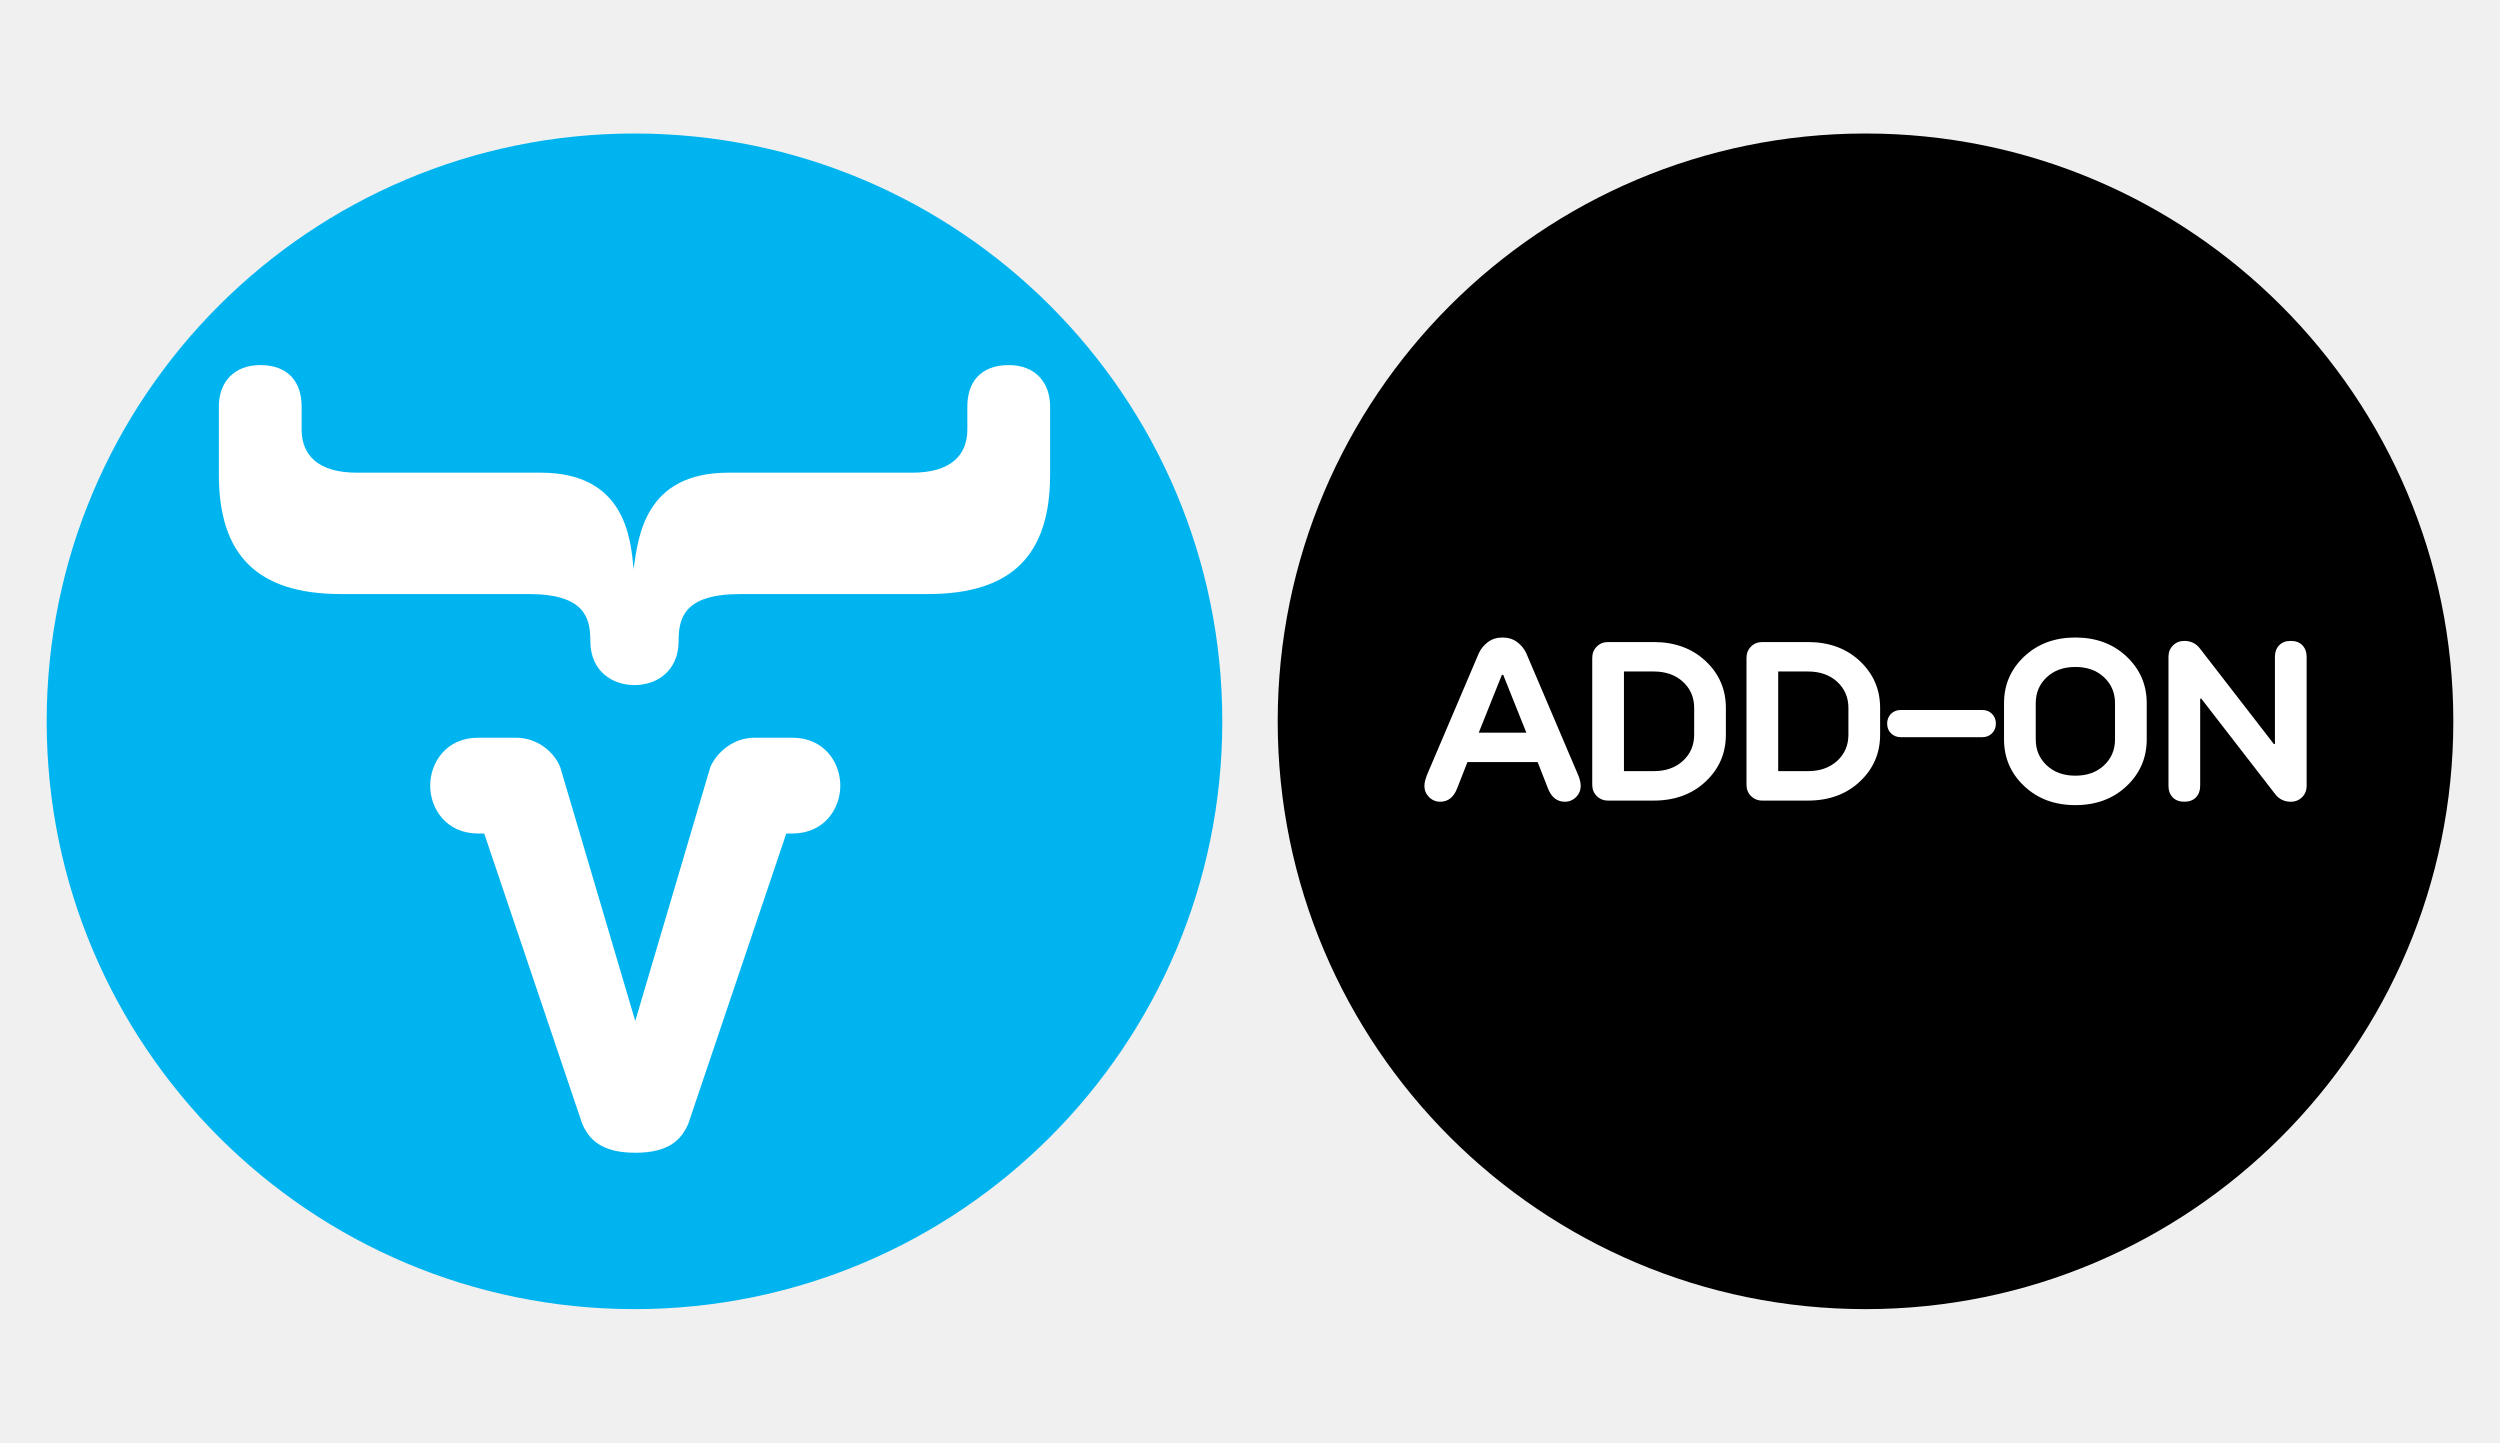
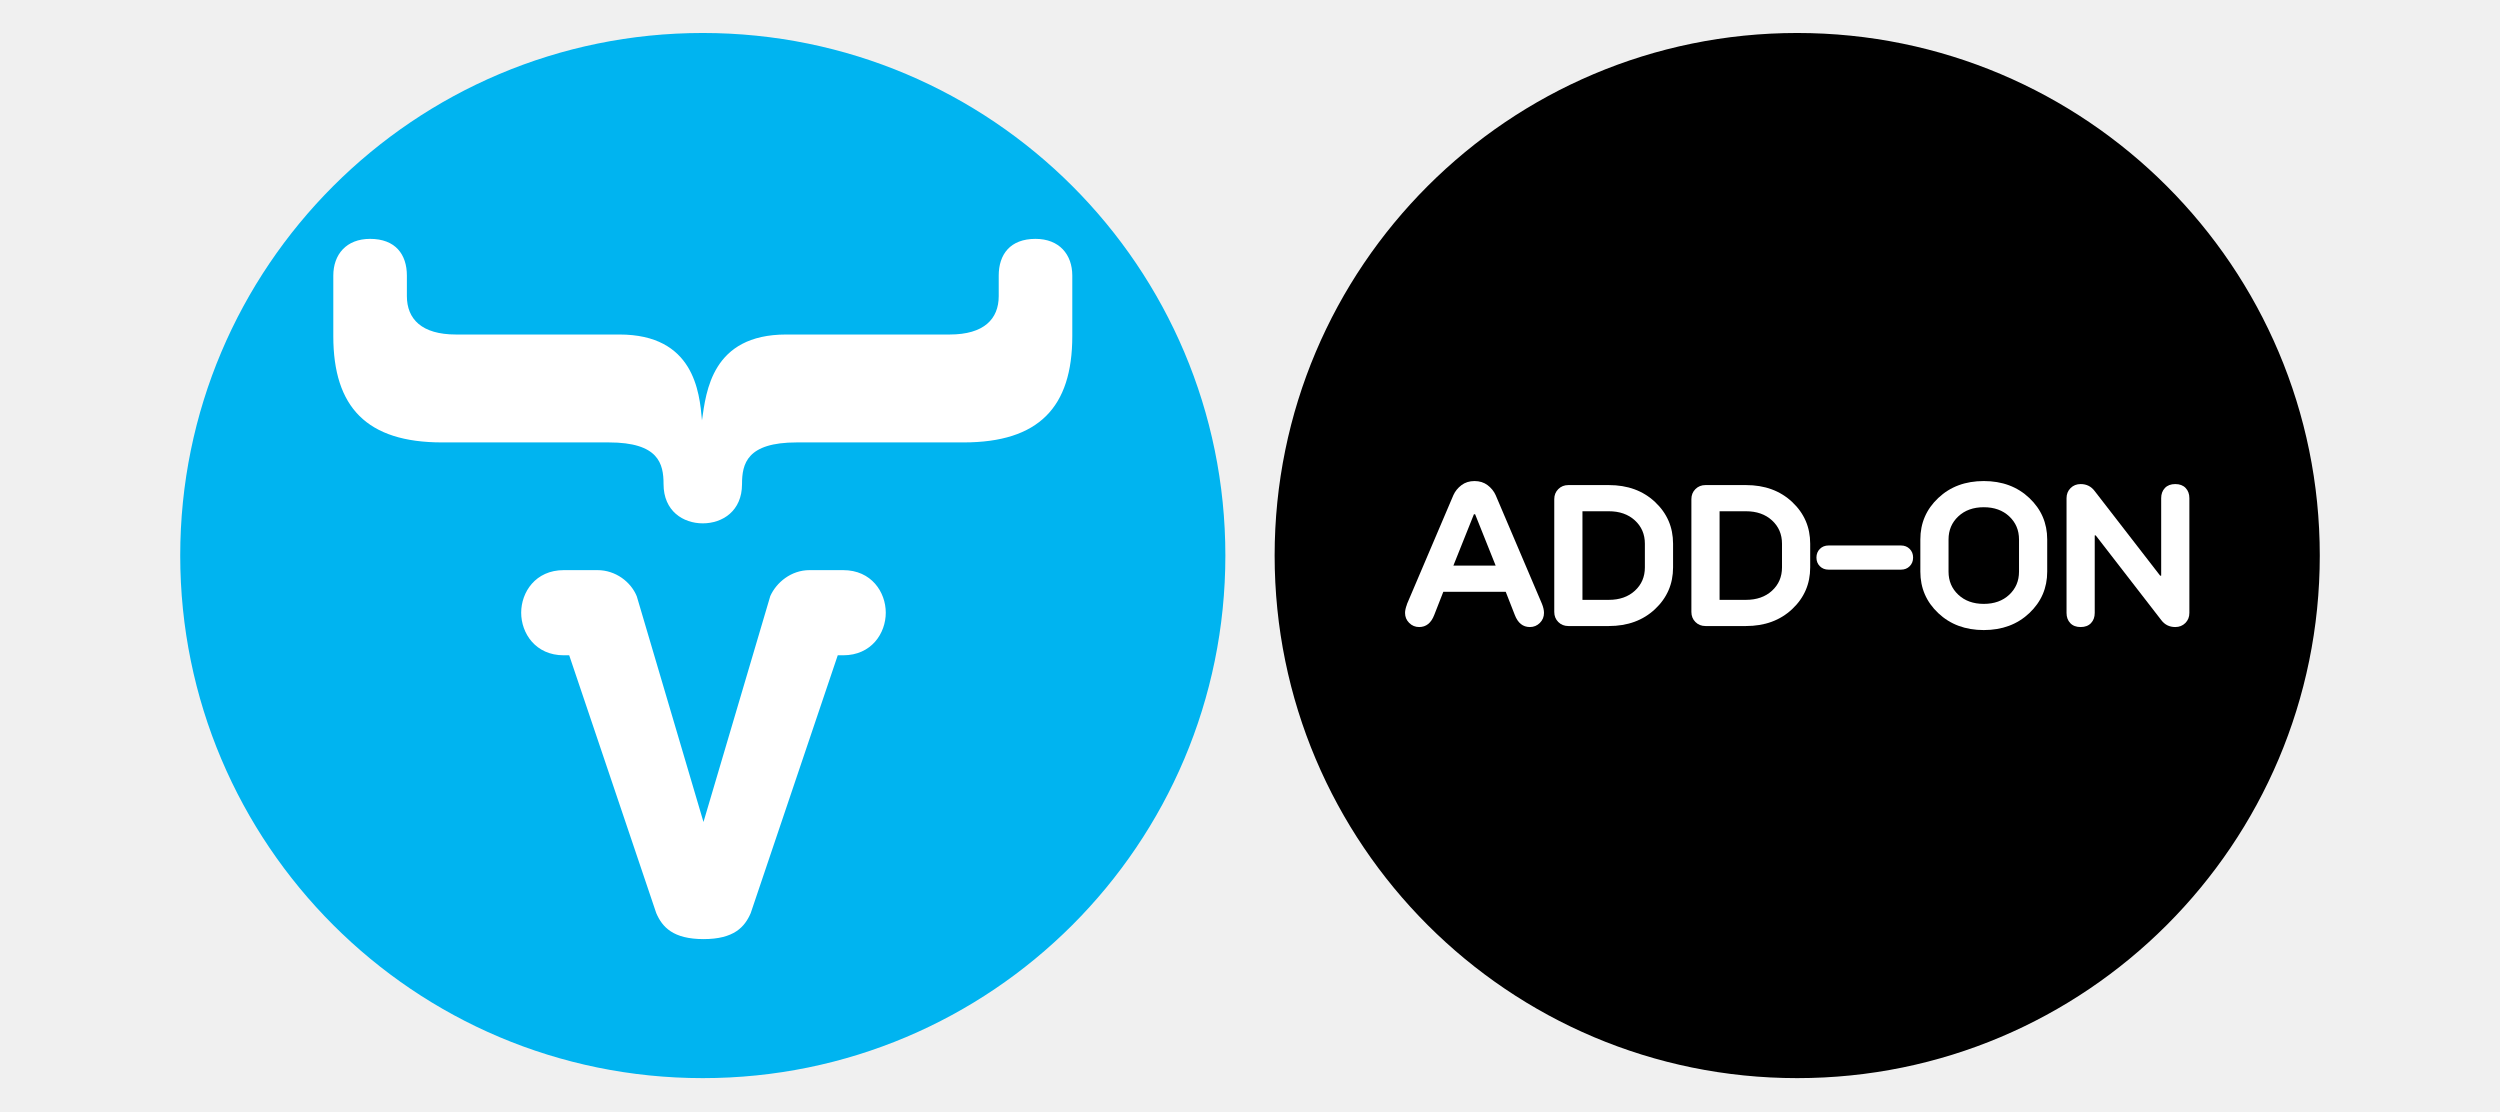
- <svg xmlns="http://www.w3.org/2000/svg" width="100%" height="100%" viewBox="0 0 1473 850" version="1.1" xml:space="preserve" style="fill-rule:evenodd;clip-rule:evenodd;stroke-linejoin:round;stroke-miterlimit:1.414;">
+ <svg xmlns="http://www.w3.org/2000/svg" width="100%" height="100%" viewBox="0 0 900 400" version="1.1" xml:space="preserve" style="fill-rule:evenodd;clip-rule:evenodd;stroke-linejoin:round;stroke-miterlimit:2;">
+   <circle cx="646.994" cy="200" r="188.126" />
+   <circle cx="253.006" cy="200" r="188.126" style="fill:#00b4f0;" />
+   <path id="Layer.-1" d="M164.134,120.424l58.855,0c26.781,0 28.844,20.599 29.723,30.898c1.474,-10.299 3.533,-30.898 30.309,-30.898l58.861,0c12.359,0 17.657,-5.59 17.657,-13.83l0,-7.36c0,-7.652 4.118,-13.242 13.241,-13.242c8.533,0 13.245,5.59 13.245,13.242l0,21.779c0,25.6 -12.067,38.258 -39.141,38.258l-60.034,0c-17.95,0 -19.721,7.646 -19.721,15.006c0,9.713 -7.057,14.129 -14.123,14.129c-7.06,0 -14.128,-4.416 -14.128,-14.129c0,-7.36 -1.761,-15.006 -19.715,-15.006l-60.034,0c-27.077,0 -39.141,-12.658 -39.141,-38.258l0,-21.779c0,-7.652 4.71,-13.242 13.243,-13.242c9.123,0 13.247,5.59 13.247,13.242l0,7.36c0,8.24 5.296,13.83 17.656,13.83m72.112,208.289l-31.332,-92.807l-1.961,0c-10.186,0 -15.328,-7.95 -15.328,-15.329c0,-7.379 5.142,-15.329 15.328,-15.329l12.142,0c6.499,0 12.037,4.215 14.152,9.44l24.004,81.234l24.05,-81.336c2.174,-4.869 7.488,-9.338 14.109,-9.338l12.14,0c10.188,0 15.329,7.95 15.329,15.329c0,7.379 -5.141,15.329 -15.329,15.329l-1.96,0l-31.33,92.807c-2.165,5.025 -6.044,9.365 -16.97,9.365c-10.982,0 -14.873,-4.325 -17.044,-9.365" style="fill:#fff;fill-rule:nonzero;" />
  <g>
-     <circle cx="1099.16" cy="425" r="346.337" />
-     <circle cx="373.837" cy="425" r="346.337" style="fill:#00b4f0;" />
-     <path id="Layer.-1" d="M210.225,278.502l108.35,0c49.303,0 53.101,37.922 54.72,56.882c2.713,-18.96 6.504,-56.882 55.798,-56.882l108.363,0c22.752,0 32.505,-10.291 32.505,-25.461l0,-13.55c0,-14.086 7.581,-24.378 24.377,-24.378c15.709,0 24.384,10.292 24.384,24.378l0,40.095c0,47.129 -22.216,70.433 -72.058,70.433l-110.522,0c-33.046,0 -36.305,14.076 -36.305,27.626c0,17.88 -12.992,26.01 -26,26.01c-12.998,0 -26.01,-8.13 -26.01,-26.01c0,-13.55 -3.242,-27.626 -36.295,-27.626l-110.522,0c-49.848,0 -72.058,-23.304 -72.058,-70.433l0,-40.095c0,-14.086 8.672,-24.378 24.381,-24.378c16.796,0 24.387,10.292 24.387,24.378l0,13.55c0,15.17 9.75,25.461 32.505,25.461m132.757,383.457l-57.682,-170.857l-3.611,0c-18.752,0 -28.218,-14.635 -28.218,-28.221c0,-13.583 9.466,-28.22 28.218,-28.22l22.353,0c11.966,0 22.16,7.761 26.055,17.38l44.191,149.549l44.275,-149.738c4.003,-8.963 13.785,-17.191 25.974,-17.191l22.35,0c18.755,0 28.22,14.637 28.22,28.22c0,13.586 -9.465,28.221 -28.22,28.221l-3.608,0l-57.679,170.857c-3.986,9.251 -11.127,17.24 -31.24,17.24c-20.218,0 -27.382,-7.963 -31.378,-17.24" style="fill:#fff;fill-rule:nonzero;" />
-     <g>
-       <path d="M885.3,375.621c3.381,0 6.272,0.912 8.674,2.736c2.403,1.824 4.182,4.026 5.339,6.606l30.694,72.066c0.89,2.225 1.335,4.227 1.335,6.006c0,2.58 -0.912,4.782 -2.736,6.606c-1.824,1.824 -4.026,2.736 -6.606,2.736c-4.626,0 -7.963,-2.669 -10.009,-8.007l-6.006,-15.348l-41.371,0l-6.006,15.348c-2.046,5.338 -5.382,8.007 -10.009,8.007c-2.58,0 -4.782,-0.912 -6.606,-2.736c-1.824,-1.824 -2.736,-4.026 -2.736,-6.606c0,-0.801 0.112,-1.69 0.334,-2.669c0.222,-0.979 0.467,-1.78 0.734,-2.402l0.267,-0.935l30.695,-72.066c1.156,-2.58 2.936,-4.782 5.338,-6.606c2.402,-1.824 5.294,-2.736 8.675,-2.736Zm-0.401,22.021l-13.612,34.031l28.026,0l-13.613,-34.031l-0.801,0Z" style="fill:#fff;fill-rule:nonzero;" />
-       <path d="M947.49,378.29l26.825,0c12.456,0 22.665,3.737 30.628,11.211c7.963,7.473 11.944,16.682 11.944,27.625l0,15.748c0,10.943 -3.981,20.152 -11.944,27.625c-7.963,7.474 -18.172,11.211 -30.628,11.211l-26.825,0c-2.669,0 -4.893,-0.89 -6.673,-2.67c-1.779,-1.779 -2.669,-4.003 -2.669,-6.672l0,-74.736c0,-2.669 0.89,-4.893 2.669,-6.672c1.78,-1.78 4.004,-2.67 6.673,-2.67Zm9.342,76.07l17.483,0c7.117,0 12.878,-2.024 17.282,-6.072c4.404,-4.048 6.606,-9.186 6.606,-15.414l0,-15.748c0,-6.228 -2.202,-11.366 -6.606,-15.414c-4.404,-4.048 -10.165,-6.072 -17.282,-6.072l-17.483,0l0,58.72Z" style="fill:#fff;fill-rule:nonzero;" />
-       <path d="M1038.37,378.29l26.824,0c12.456,0 22.666,3.737 30.628,11.211c7.963,7.473 11.945,16.682 11.945,27.625l0,15.748c0,10.943 -3.982,20.152 -11.945,27.625c-7.962,7.474 -18.172,11.211 -30.628,11.211l-26.824,0c-2.669,0 -4.894,-0.89 -6.673,-2.67c-1.78,-1.779 -2.669,-4.003 -2.669,-6.672l0,-74.736c0,-2.669 0.889,-4.893 2.669,-6.672c1.779,-1.78 4.004,-2.67 6.673,-2.67Zm9.342,76.07l17.482,0c7.118,0 12.879,-2.024 17.283,-6.072c4.404,-4.048 6.606,-9.186 6.606,-15.414l0,-15.748c0,-6.228 -2.202,-11.366 -6.606,-15.414c-4.404,-4.048 -10.165,-6.072 -17.283,-6.072l-17.482,0l0,58.72Z" style="fill:#fff;fill-rule:nonzero;" />
-       <path d="M1167.96,434.342l-48.044,0c-2.313,0 -4.226,-0.756 -5.738,-2.269c-1.513,-1.512 -2.269,-3.425 -2.269,-5.738c0,-2.314 0.756,-4.227 2.269,-5.739c1.512,-1.513 3.425,-2.269 5.738,-2.269l48.044,0c2.314,0 4.226,0.756 5.739,2.269c1.512,1.512 2.269,3.425 2.269,5.739c0,2.313 -0.757,4.226 -2.269,5.738c-1.513,1.513 -3.425,2.269 -5.739,2.269Z" style="fill:#fff;fill-rule:nonzero;" />
-       <path d="M1264.85,414.324l0,21.352c0,10.855 -3.959,20.019 -11.877,27.492c-7.919,7.474 -17.972,11.211 -30.161,11.211c-12.189,0 -22.243,-3.737 -30.161,-11.211c-7.919,-7.473 -11.878,-16.637 -11.878,-27.492l0,-21.352c0,-10.855 3.959,-20.019 11.878,-27.492c7.918,-7.474 17.972,-11.211 30.161,-11.211c12.189,0 22.242,3.737 30.161,11.211c7.918,7.473 11.877,16.637 11.877,27.492Zm-42.038,42.705c6.939,0 12.567,-2.024 16.882,-6.072c4.315,-4.048 6.473,-9.142 6.473,-15.281l0,-21.352c0,-6.139 -2.158,-11.233 -6.473,-15.281c-4.315,-4.048 -9.943,-6.072 -16.882,-6.072c-6.94,0 -12.567,2.024 -16.882,6.072c-4.315,4.048 -6.473,9.142 -6.473,15.281l0,21.352c0,6.139 2.158,11.233 6.473,15.281c4.315,4.048 9.942,6.072 16.882,6.072Z" style="fill:#fff;fill-rule:nonzero;" />
-       <path d="M1339.72,438.346l0.667,0l0,-51.381c0,-2.758 0.823,-5.005 2.469,-6.739c1.646,-1.735 3.937,-2.603 6.873,-2.603c2.936,0 5.227,0.868 6.873,2.603c1.646,1.734 2.469,3.981 2.469,6.739l0,76.07c0,2.669 -0.889,4.893 -2.669,6.673c-1.779,1.779 -4.004,2.669 -6.673,2.669c-3.914,0 -7.028,-1.557 -9.342,-4.671l-43.373,-56.052l-0.667,0l0,51.381c0,2.758 -0.823,5.005 -2.469,6.739c-1.646,1.735 -3.937,2.603 -6.873,2.603c-2.936,0 -5.227,-0.868 -6.873,-2.603c-1.646,-1.734 -2.469,-3.981 -2.469,-6.739l0,-76.07c0,-2.669 0.89,-4.893 2.669,-6.673c1.78,-1.779 4.004,-2.669 6.673,-2.669c3.915,0 7.029,1.557 9.342,4.671l43.373,56.052Z" style="fill:#fff;fill-rule:nonzero;" />
-     </g>
+     <path d="M530.827,173.178c1.837,0 3.407,0.495 4.712,1.486c1.305,0.991 2.272,2.187 2.9,3.588l16.673,39.146c0.483,1.208 0.725,2.296 0.725,3.262c0,1.402 -0.496,2.598 -1.486,3.588c-0.991,0.991 -2.187,1.487 -3.589,1.487c-2.512,0 -4.325,-1.45 -5.436,-4.35l-3.263,-8.337l-22.472,0l-3.263,8.337c-1.111,2.9 -2.923,4.35 -5.436,4.35c-1.402,0 -2.598,-0.496 -3.589,-1.487c-0.99,-0.99 -1.486,-2.186 -1.486,-3.588c0,-0.435 0.061,-0.918 0.182,-1.45c0.12,-0.531 0.253,-0.966 0.398,-1.304l0.145,-0.508l16.674,-39.146c0.628,-1.401 1.594,-2.597 2.899,-3.588c1.305,-0.991 2.876,-1.486 4.712,-1.486Zm-0.218,11.961l-7.393,18.486l15.223,0l-7.394,-18.486l-0.436,0Z" style="fill:#fff;fill-rule:nonzero;" />
+     <path d="M564.608,174.628l14.571,0c6.766,0 12.312,2.03 16.637,6.089c4.325,4.06 6.488,9.062 6.488,15.006l0,8.554c0,5.944 -2.163,10.946 -6.488,15.006c-4.325,4.059 -9.871,6.089 -16.637,6.089l-14.571,0c-1.45,0 -2.658,-0.483 -3.625,-1.45c-0.966,-0.966 -1.449,-2.174 -1.449,-3.624l0,-40.596c0,-1.45 0.483,-2.658 1.449,-3.624c0.967,-0.967 2.175,-1.45 3.625,-1.45Zm5.075,41.32l9.496,0c3.866,0 6.995,-1.099 9.388,-3.298c2.392,-2.199 3.588,-4.99 3.588,-8.373l0,-8.554c0,-3.383 -1.196,-6.174 -3.588,-8.373c-2.393,-2.199 -5.522,-3.298 -9.388,-3.298l-9.496,0l0,31.896Z" style="fill:#fff;fill-rule:nonzero;" />
+     <path d="M613.973,174.628l14.571,0c6.766,0 12.312,2.03 16.636,6.089c4.326,4.06 6.489,9.062 6.489,15.006l0,8.554c0,5.944 -2.163,10.946 -6.489,15.006c-4.324,4.059 -9.87,6.089 -16.636,6.089l-14.571,0c-1.45,0 -2.658,-0.483 -3.625,-1.45c-0.966,-0.966 -1.449,-2.174 -1.449,-3.624l0,-40.596c0,-1.45 0.483,-2.658 1.449,-3.624c0.967,-0.967 2.175,-1.45 3.625,-1.45Zm5.075,41.32l9.496,0c3.866,0 6.995,-1.099 9.388,-3.298c2.392,-2.199 3.588,-4.99 3.588,-8.373l0,-8.554c0,-3.383 -1.196,-6.174 -3.588,-8.373c-2.393,-2.199 -5.522,-3.298 -9.388,-3.298l-9.496,0l0,31.896Z" style="fill:#fff;fill-rule:nonzero;" />
+     <path d="M684.365,205.074l-26.097,0c-1.256,0 -2.295,-0.41 -3.117,-1.232c-0.822,-0.821 -1.232,-1.86 -1.232,-3.117c0,-1.257 0.41,-2.296 1.232,-3.117c0.822,-0.822 1.861,-1.233 3.117,-1.233l26.097,0c1.257,0 2.296,0.411 3.117,1.233c0.822,0.821 1.233,1.86 1.233,3.117c0,1.257 -0.411,2.296 -1.233,3.117c-0.821,0.822 -1.86,1.232 -3.117,1.232Z" style="fill:#fff;fill-rule:nonzero;" />
+     <path d="M736.995,194.201l0,11.598c0,5.896 -2.151,10.874 -6.452,14.933c-4.301,4.06 -9.762,6.09 -16.383,6.09c-6.621,0 -12.082,-2.03 -16.383,-6.09c-4.302,-4.059 -6.452,-9.037 -6.452,-14.933l0,-11.598c0,-5.896 2.15,-10.874 6.452,-14.933c4.301,-4.06 9.762,-6.09 16.383,-6.09c6.621,0 12.082,2.03 16.383,6.09c4.301,4.059 6.452,9.037 6.452,14.933Zm-22.835,23.197c3.769,0 6.826,-1.1 9.17,-3.298c2.344,-2.199 3.516,-4.966 3.516,-8.301l0,-11.598c0,-3.335 -1.172,-6.102 -3.516,-8.301c-2.344,-2.198 -5.401,-3.298 -9.17,-3.298c-3.77,0 -6.826,1.1 -9.17,3.298c-2.344,2.199 -3.516,4.966 -3.516,8.301l0,11.598c0,3.335 1.172,6.102 3.516,8.301c2.344,2.198 5.4,3.298 9.17,3.298Z" style="fill:#fff;fill-rule:nonzero;" />
+     <path d="M777.663,207.249l0.362,0l0,-27.909c0,-1.498 0.447,-2.719 1.342,-3.661c0.894,-0.942 2.138,-1.414 3.733,-1.414c1.595,0 2.839,0.472 3.733,1.414c0.894,0.942 1.341,2.163 1.341,3.661l0,41.32c0,1.45 -0.483,2.658 -1.449,3.625c-0.967,0.966 -2.175,1.45 -3.625,1.45c-2.126,0 -3.818,-0.846 -5.075,-2.538l-23.559,-30.446l-0.363,0l0,27.909c0,1.498 -0.447,2.719 -1.341,3.661c-0.894,0.942 -2.138,1.414 -3.733,1.414c-1.595,0 -2.839,-0.472 -3.733,-1.414c-0.895,-0.942 -1.342,-2.163 -1.342,-3.661l0,-41.32c0,-1.45 0.484,-2.658 1.45,-3.625c0.967,-0.966 2.175,-1.45 3.625,-1.45c2.126,0 3.818,0.846 5.074,2.538l23.56,30.446Z" style="fill:#fff;fill-rule:nonzero;" />
  </g>
</svg>
